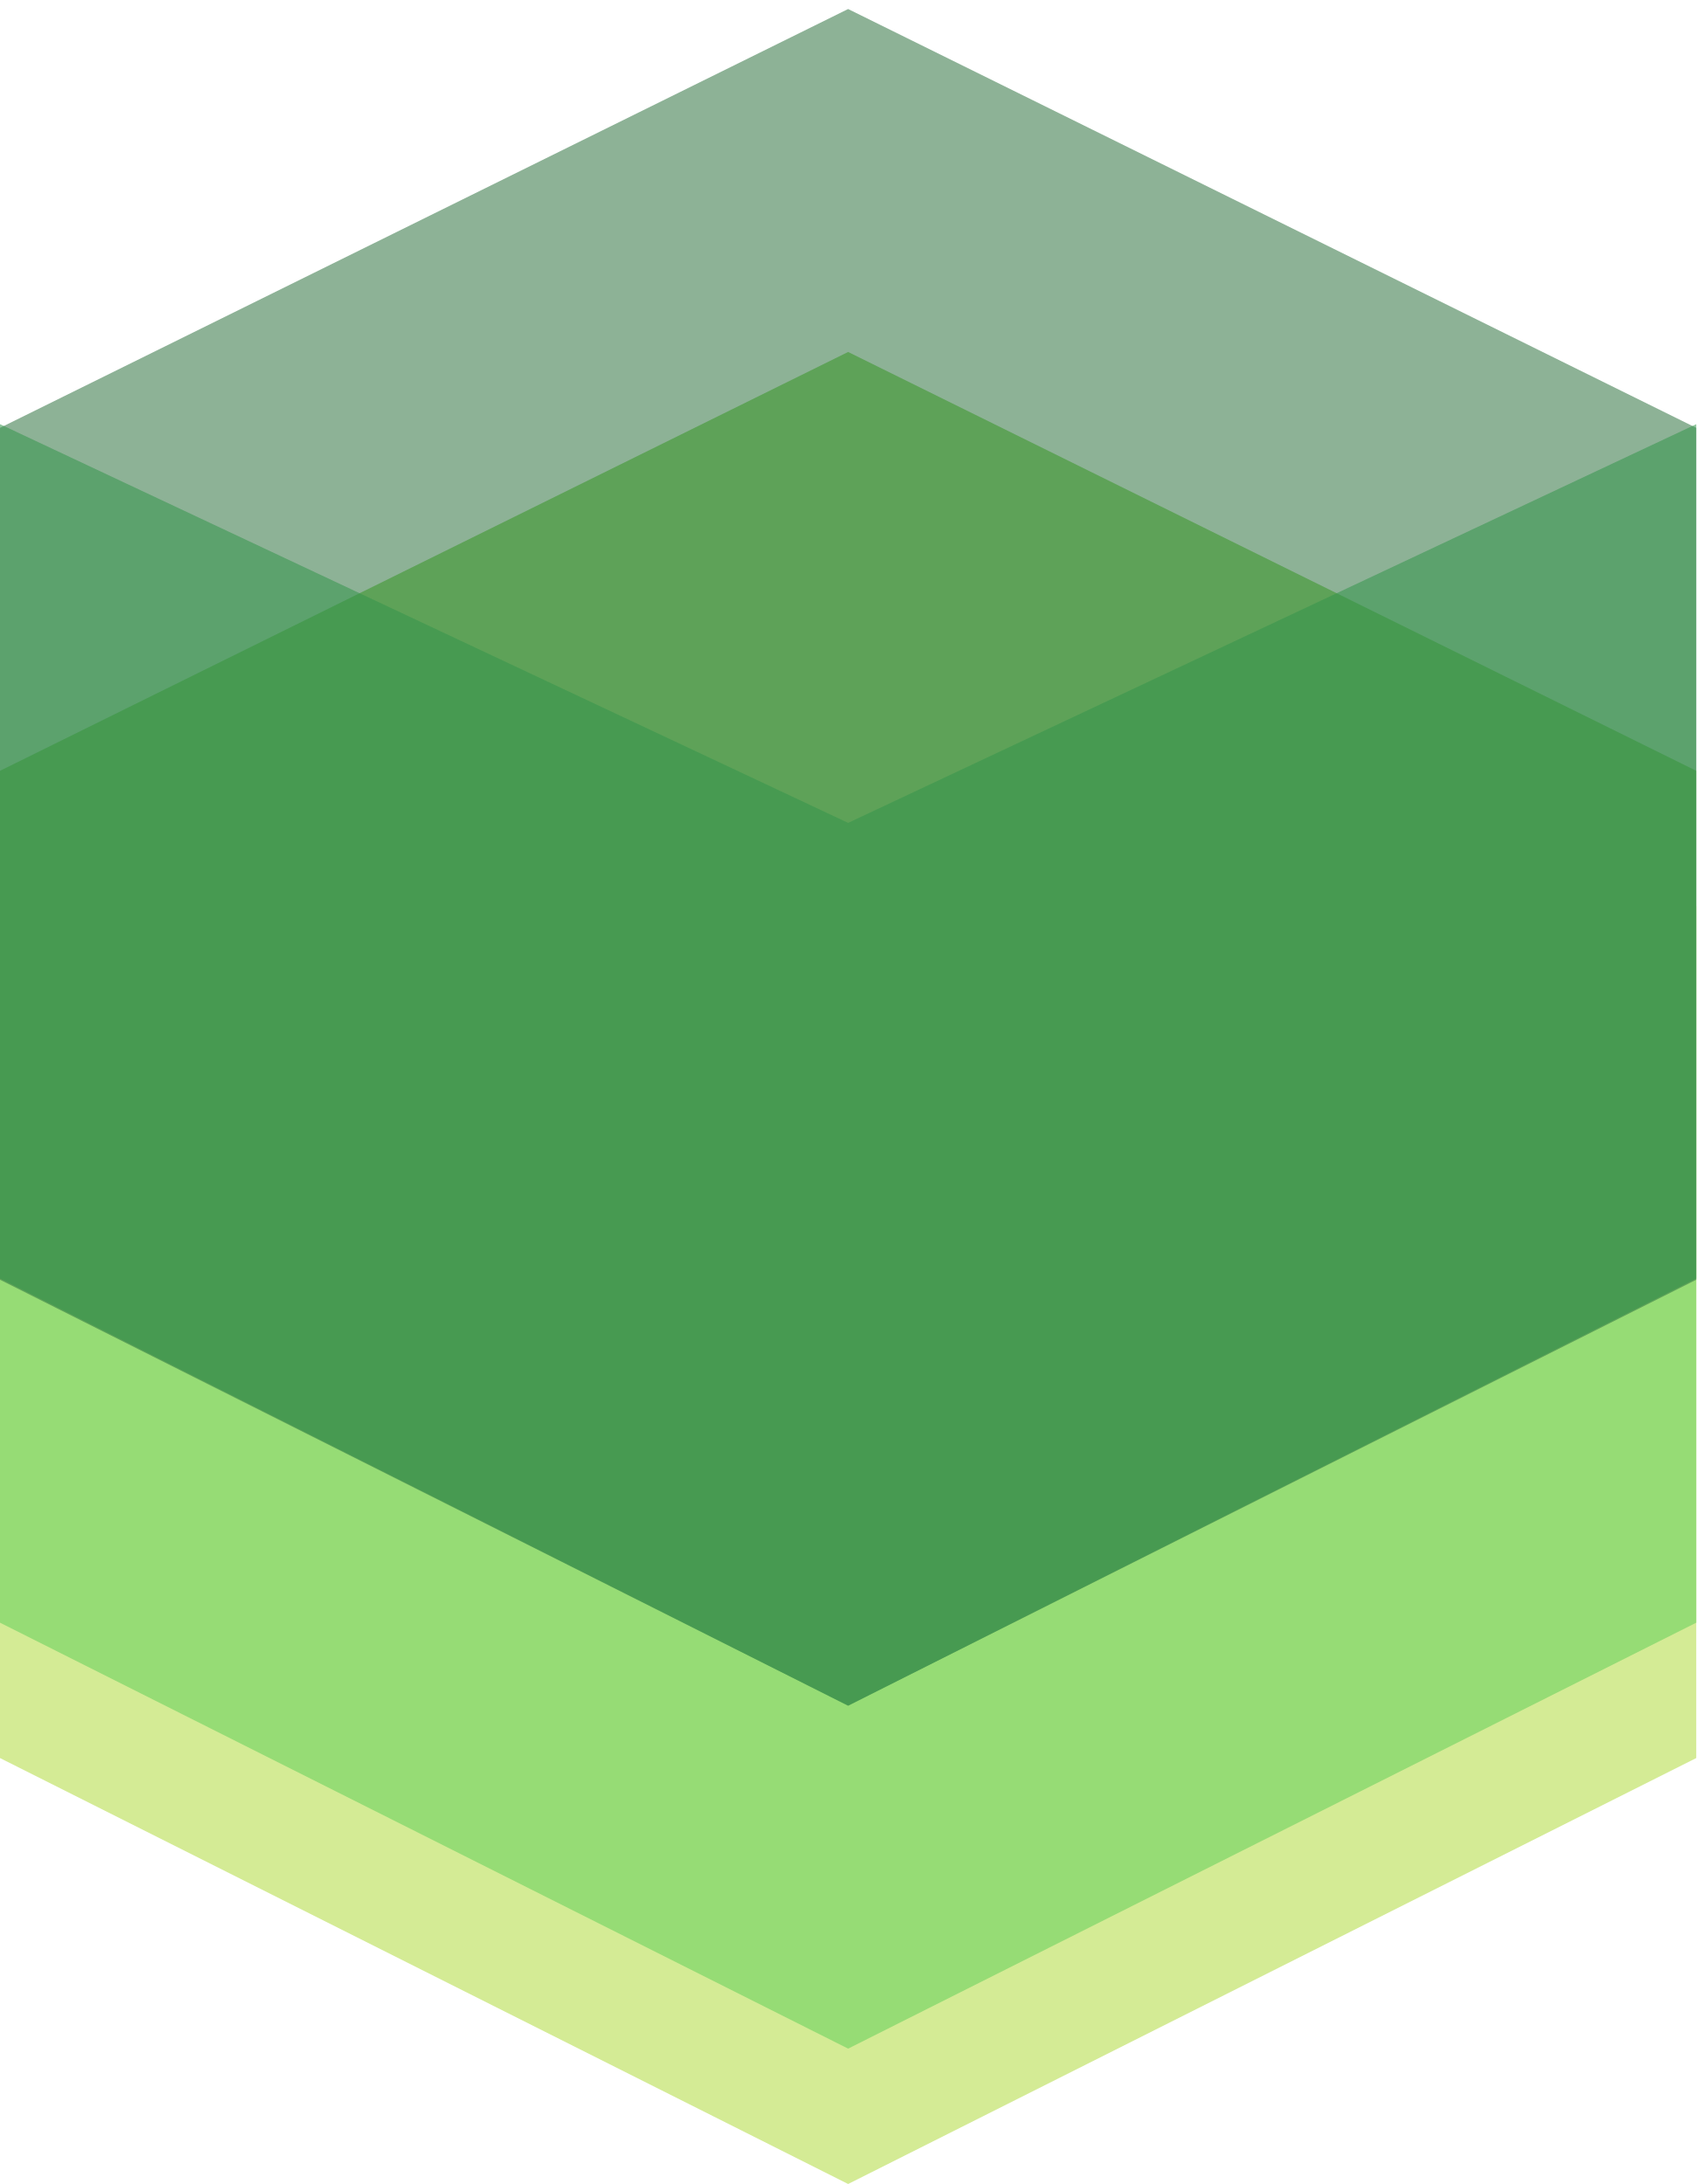
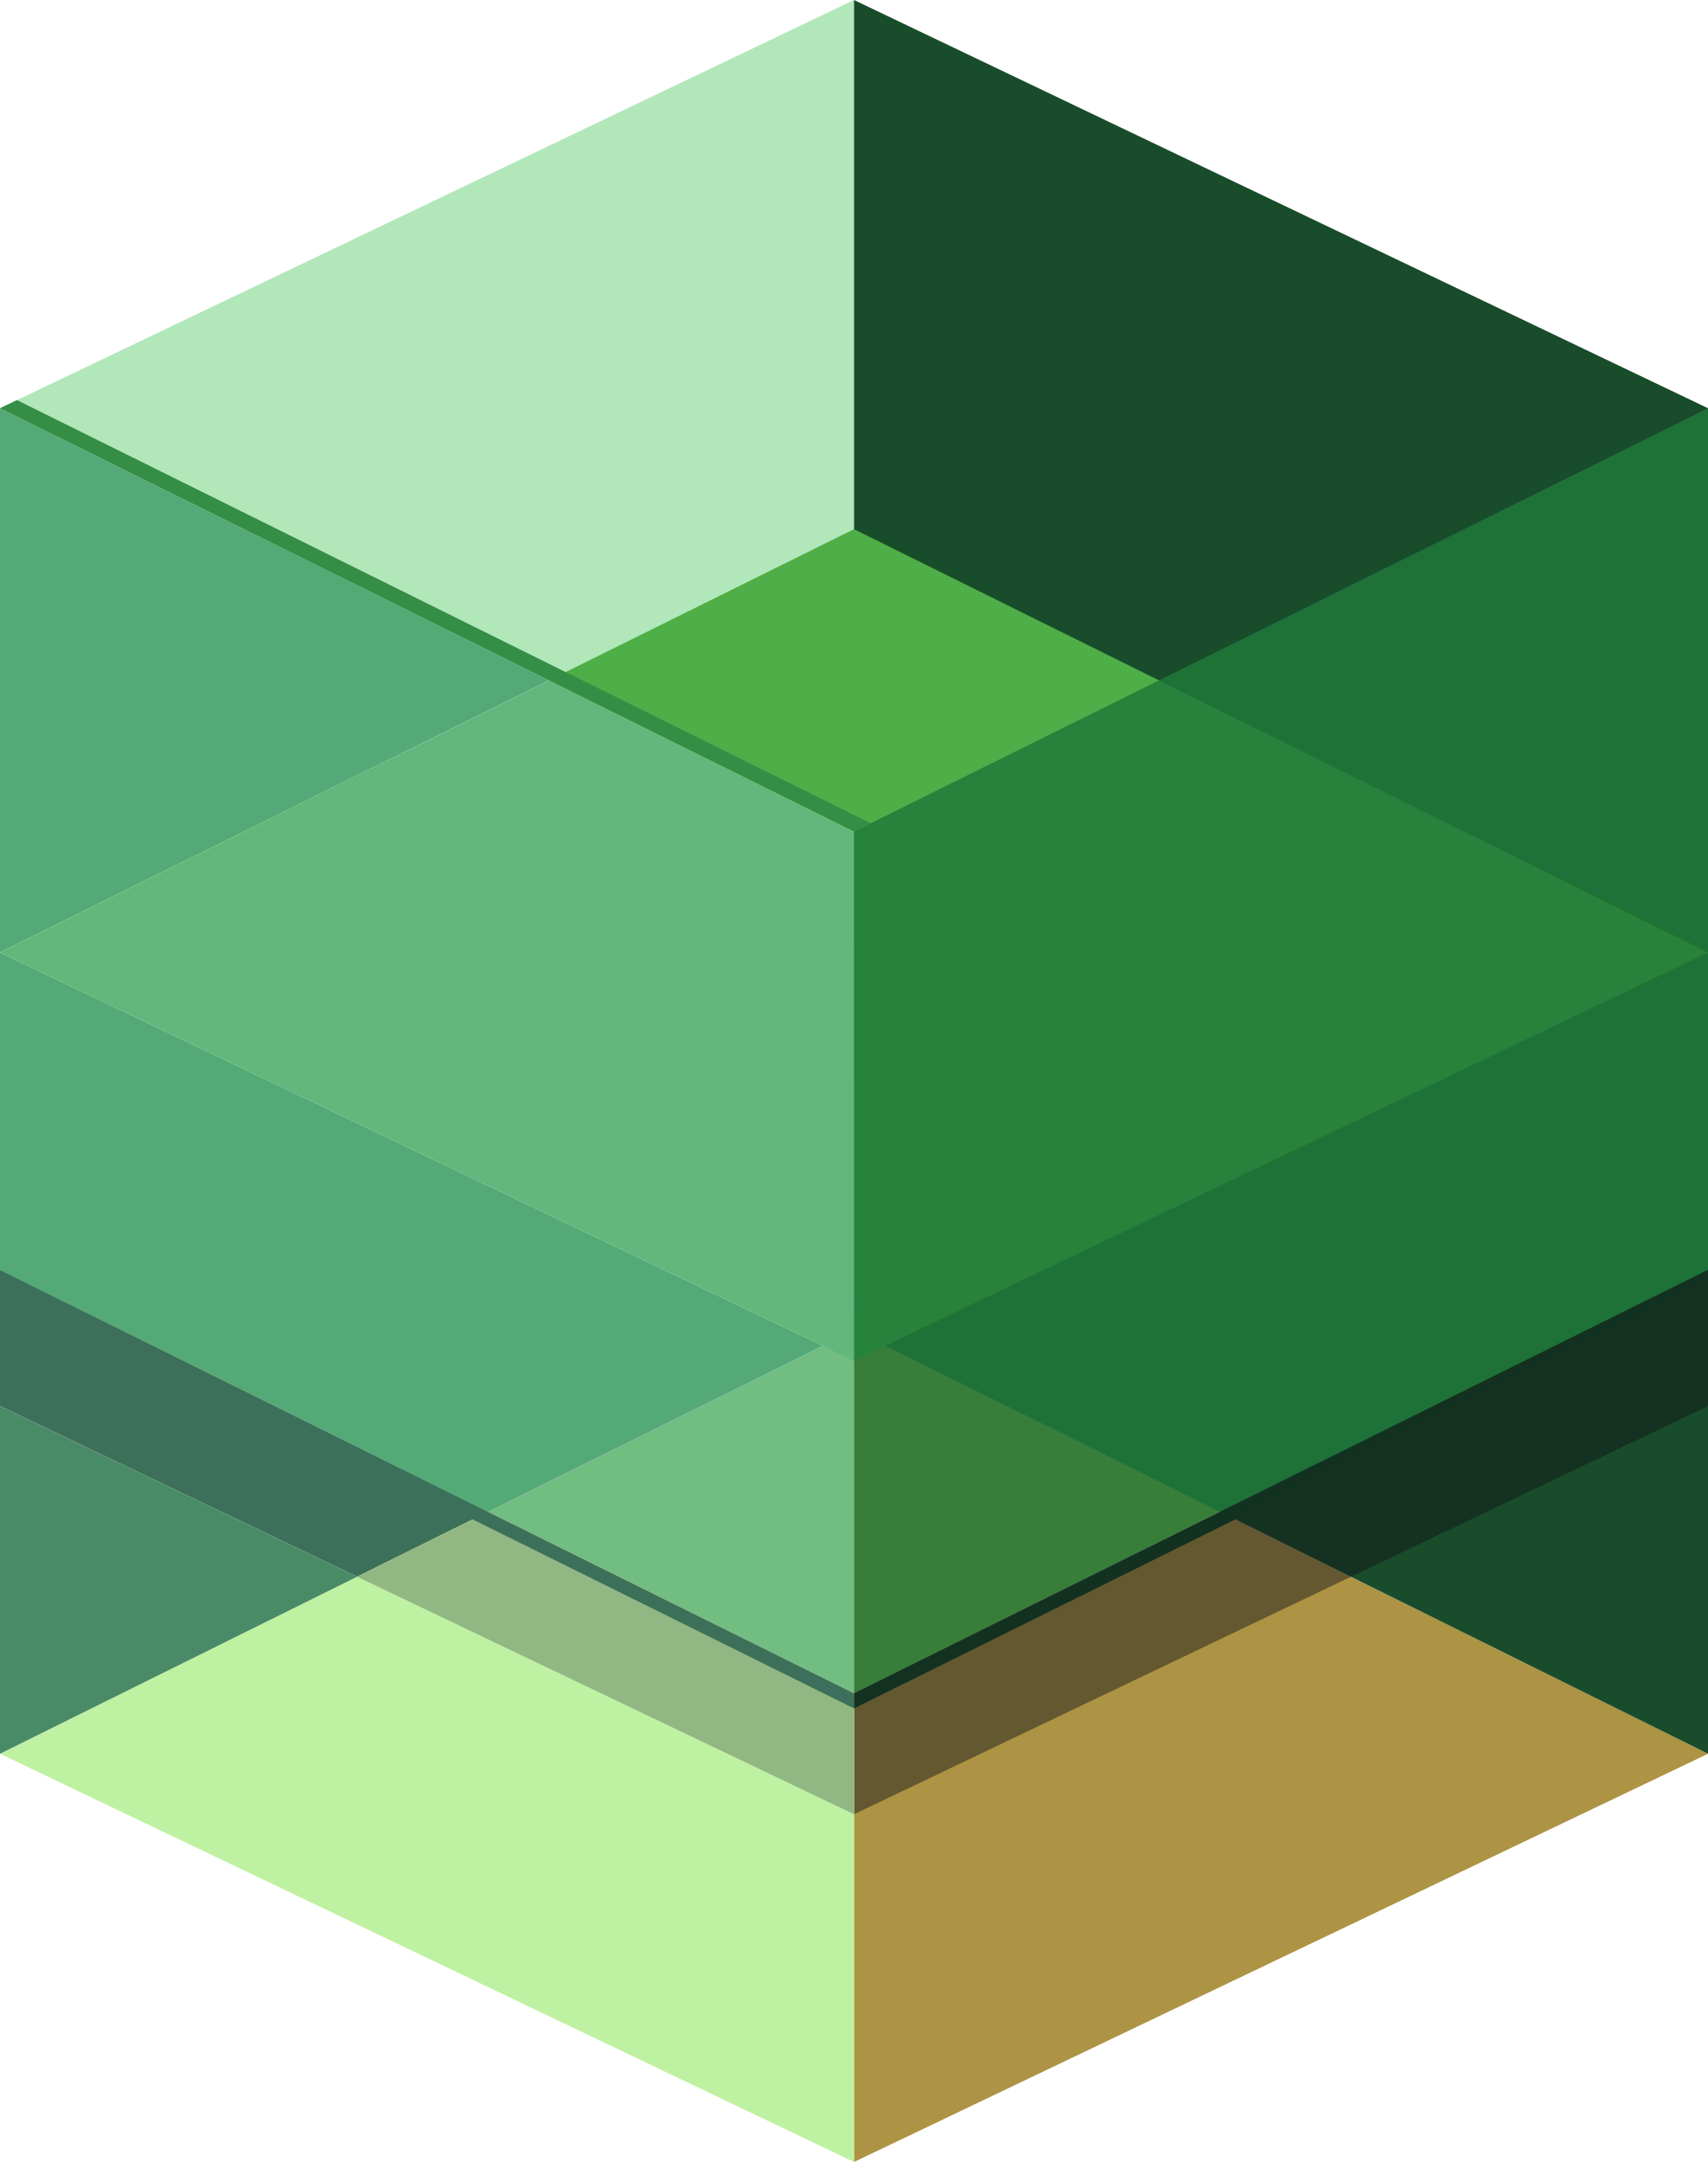
- <svg xmlns="http://www.w3.org/2000/svg" width="188px" height="242px" viewBox="0 0 188 242" version="1.1">
-   <description>Created with Sketch (http://www.bohemiancoding.com/sketch)</description>
-   <defs />
-   <g id="Page-1" stroke="none" stroke-width="1" fill="none" fill-rule="evenodd">
-     <path d="M94,54 L0,100.41 L0,194.803 L94,242 L188,194.803 L188,100.41 L94,54 Z" id="Rectangle-1" fill="#D4EB95" />
-     <path d="M94,39 L0,85.41 L0,179.803 L94,227 L188,179.803 L188,85.41 L94,39 Z" id="Rectangle-1" fill="#96DC75" />
-     <path d="M94,1 L0,47.41 L0,141.803 L94,189 L188,141.803 L188,47.41 L94,1 Z" id="Rectangle-1" opacity="0.553" fill="#317342" />
-     <path d="M94,91.178 L0,47 L0,141.667 L94,189 L188,141.667 L188,47 L94,91.178 Z" id="Rectangle-1" opacity="0.553" fill="#34954C" />
-   </g>
+ <svg xmlns="http://www.w3.org/2000/svg" viewBox="0 0 395 500">
+   <path d="M197.5 307.69l197.5 97.9L197.5 500z" fill="#ad9344" fill-rule="evenodd" />
+   <path d="M197.5 0v192.31L0 94.41z" fill="#b2e7ba" fill-rule="evenodd" />
+   <path d="M197.5 307.69l197.5 97.9V94.41L197.5 0z" fill="#194c2a" fill-rule="evenodd" />
+   <path fill="#72bd81" fill-rule="evenodd" d="M112.86 349.65l84.64 41.96v-83.92l-84.64 41.96z" />
+   <path fill="#54aa76" fill-rule="evenodd" d="M0 94.41v125.87l126.96-62.94L0 94.41z" />
+   <path fill="#4eae47" d="M395 220.28l-197.5-97.9-70.54 34.96 70.54 34.97v122.38L395 220.28z" />
+   <path fill="#63b77c" d="M197.5 192.31l-70.54-34.97L0 220.28l190.32 90.97 7.43 3.7-.25-122.64z" />
+   <path d="M197.5 192.31L395 94.41v199.3l-197.5 97.9z" fill="#1f7939" fill-rule="evenodd" opacity=".82" style="isolation:isolate" />
+   <path d="M197.5 391.61l197.5-97.9v31.46l-197.5 94.41z" fill="#0d1117" fill-rule="evenodd" opacity=".46" style="isolation:isolate" />
+   <path fill="#bff1a2" fill-rule="evenodd" d="M0 405.59L197.5 500v-80.42L82.59 364.65 0 405.59z" />
+   <path fill="#3d705a" d="M112.86 349.65L0 293.71v31.47l82.59 39.47 30.27-15z" />
+   <path fill="#bff1a2" fill-rule="evenodd" d="M82.59 364.65l114.91 54.93v-27.97l-84.64-41.96-30.27 15z" />
+   <path fill="#4a8b67" fill-rule="evenodd" d="M0 325.18v80.41l82.59-40.94L0 325.18z" />
+   <path fill="#54aa76" fill-rule="evenodd" d="M190.32 311.25L0 220.28v73.43l112.86 55.94 77.46-38.4z" />
+   <path fill="#91b782" d="M197.5 391.61l-84.64-41.96-30.27 15 114.91 54.93v-27.97z" />
+   <rect x="183.33" y="407.15" width="33.78" transform="rotate(-26.37 42.245 600.892)" fill="#91b782" />
+   <path d="M201.35 190.4l-3.85 1.91L0 94.41l3.92-1.88z" fill="#348e45" fill-rule="evenodd" />
+   <path d="M197.5 391.61v3.49L0 297.2v-3.49z" fill="#3d705a" fill-rule="evenodd" />
+   <path d="M197.5 391.61v3.49L395 297.2v-3.49z" fill="#133121" fill-rule="evenodd" />
</svg>
